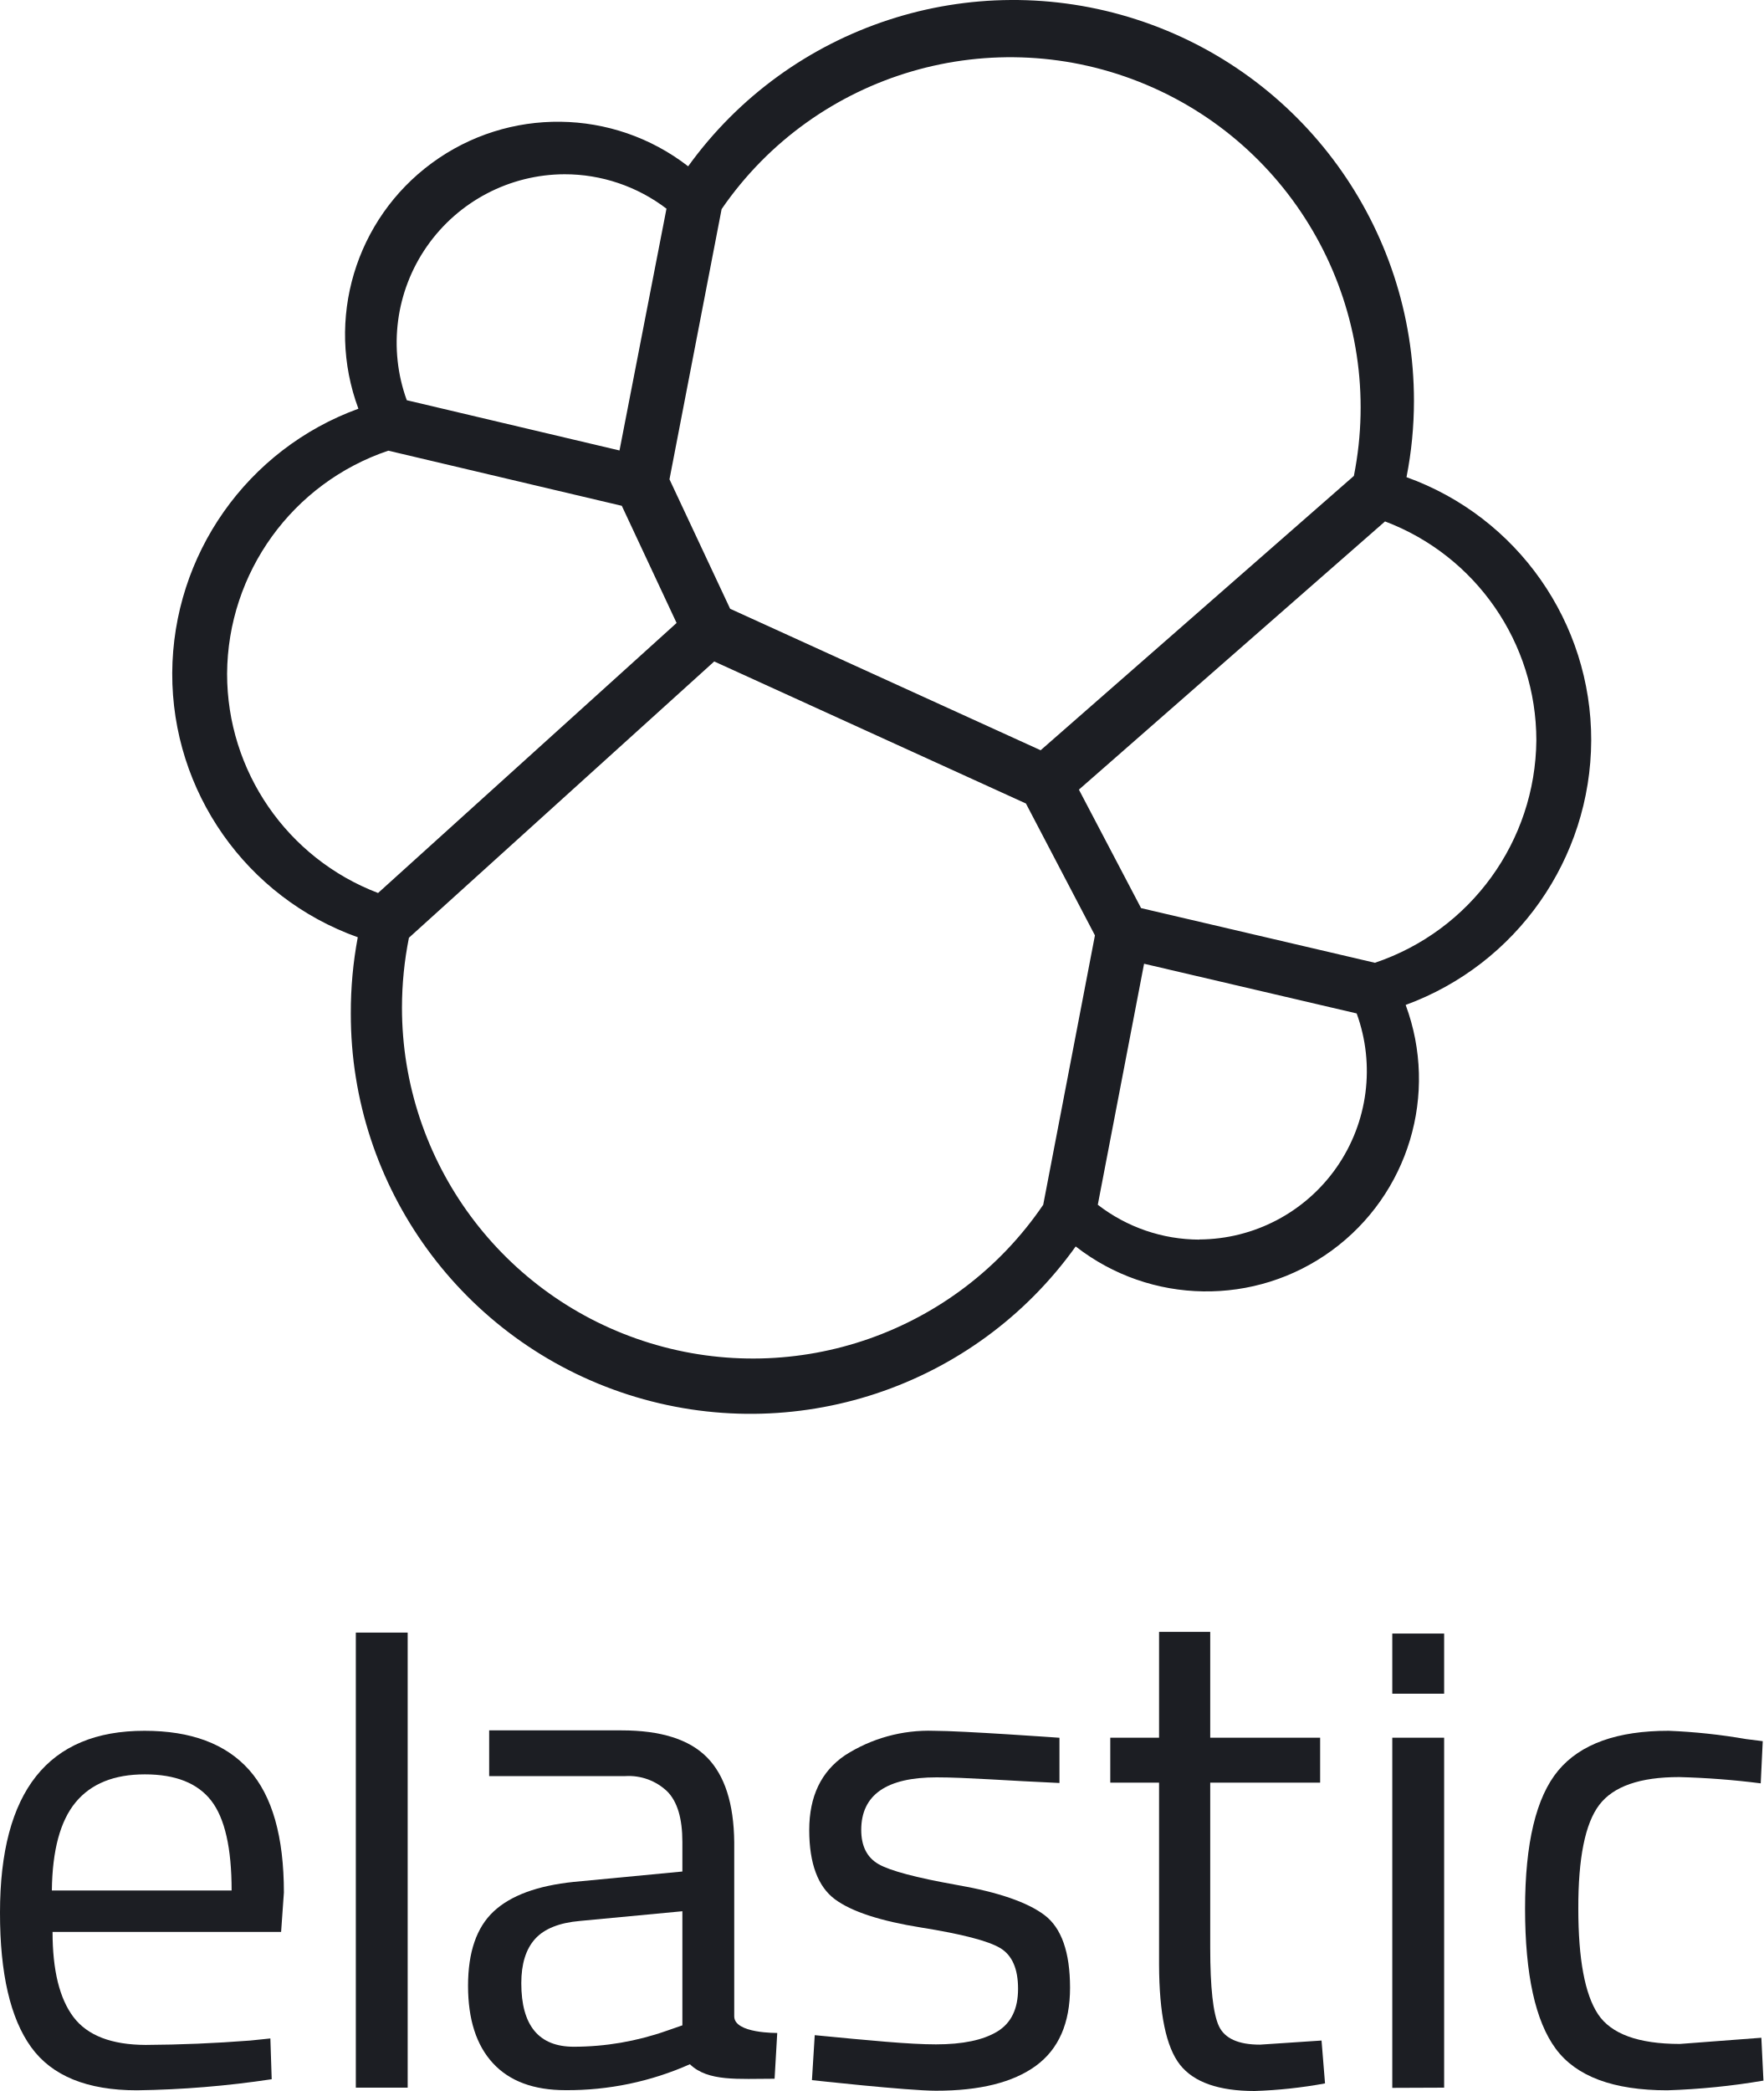
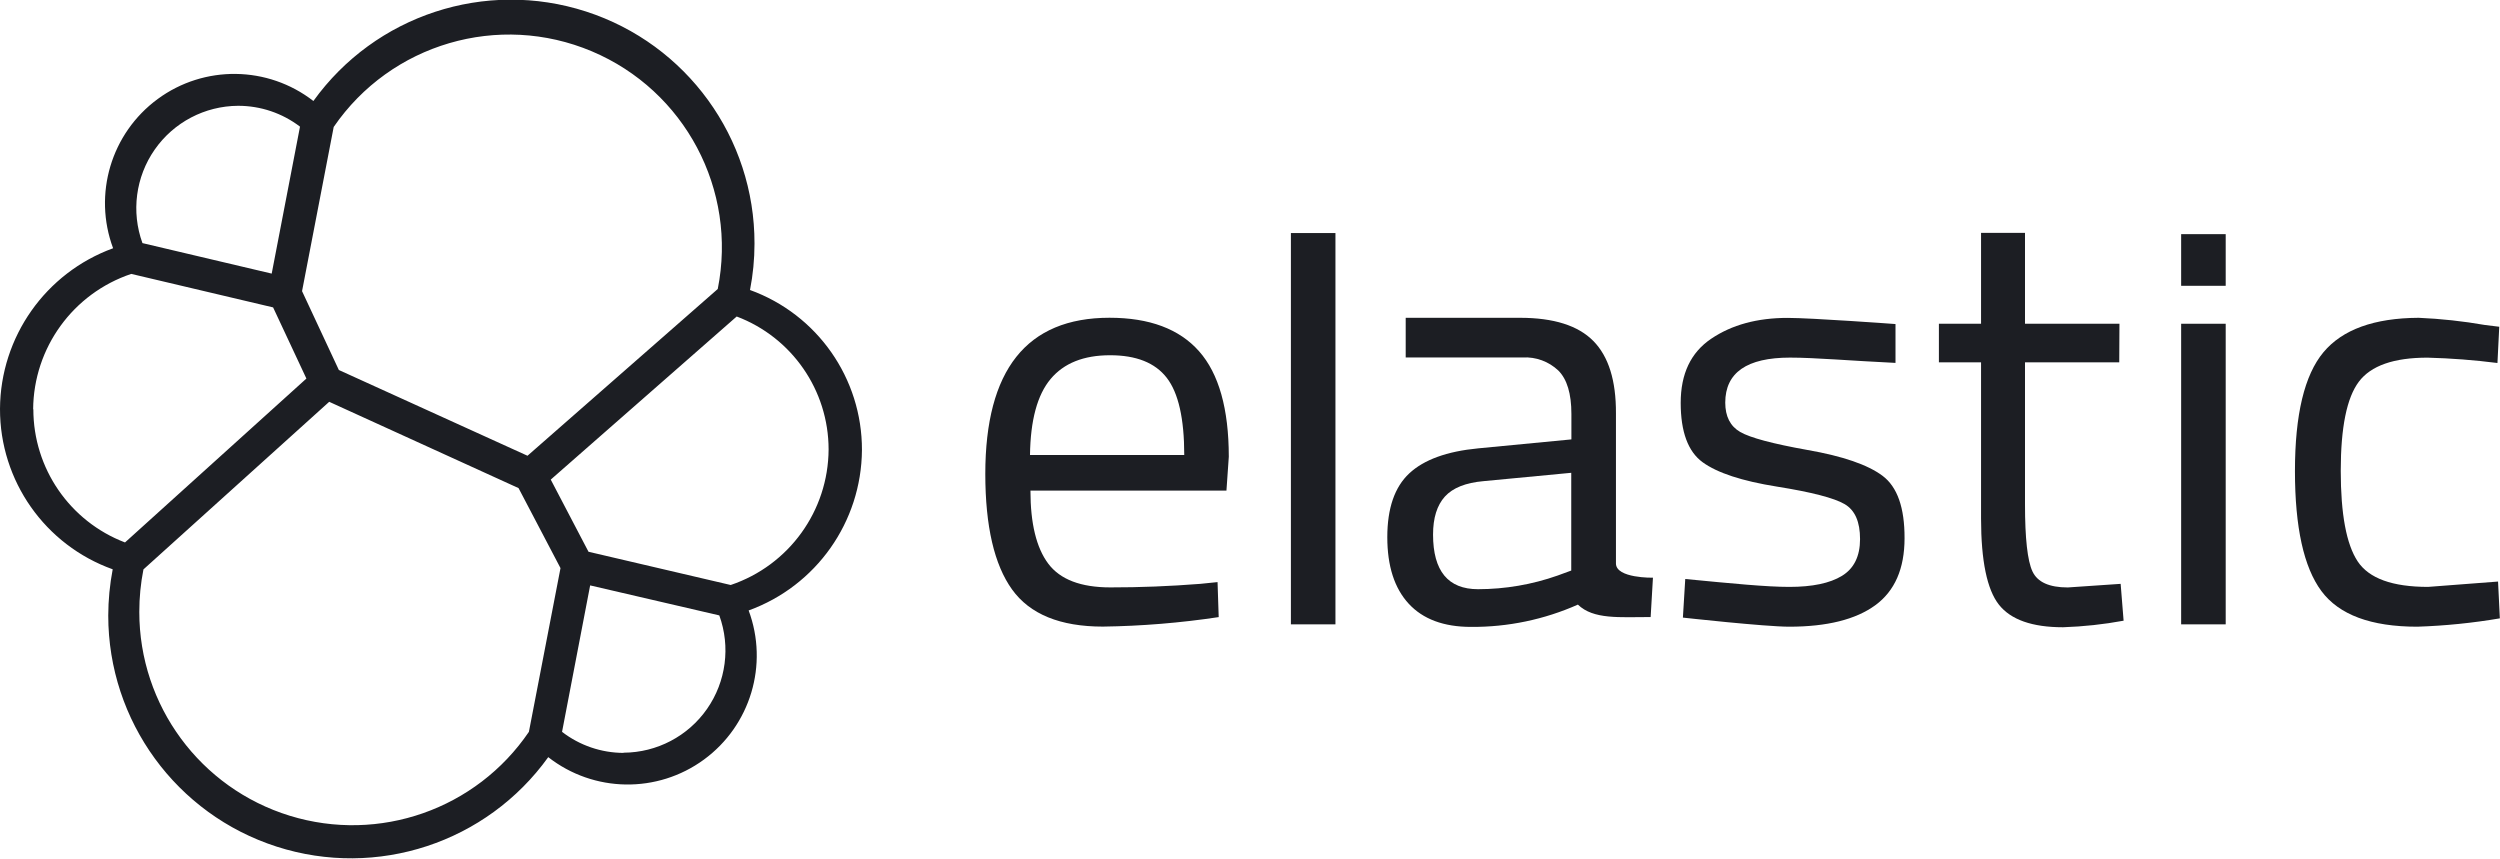
- <svg xmlns="http://www.w3.org/2000/svg" id="Layer_1" data-name="Layer 1" viewBox="0 0 253 300">
+ <svg xmlns="http://www.w3.org/2000/svg" id="Layer_1" data-name="Layer 1" viewBox="0 0 500 171.72">
  <defs>
    <style>.cls-1{fill:#1c1e23;}</style>
  </defs>
-   <g id="logo-elastic-vertical-dark-ink">
-     <path class="cls-1" d="M228.29,106.24a40.06,40.06,0,0,0-26.5-37.78,56.76,56.76,0,0,0,1.07-10.94A57.5,57.5,0,0,0,98.73,23.86,30.53,30.53,0,0,0,51.42,58.64,40.59,40.59,0,0,0,24.71,96.57a40.11,40.11,0,0,0,26.62,37.9,58.19,58.19,0,0,0-1,10.93,57.34,57.34,0,0,0,104,33.43,30.49,30.49,0,0,0,47.34-34.65A40.59,40.59,0,0,0,228.29,106.24ZM103.53,30a50.26,50.26,0,0,1,90.71,38.28L149.3,107.64l-44.55-20.3-8.7-18.57ZM81,25a24.09,24.09,0,0,1,14.62,4.94L88.88,64.63,58.36,57.42A24.17,24.17,0,0,1,81,25ZM32.58,96.66a34,34,0,0,1,23.13-32l33.5,7.91,7.86,16.81L54.24,128.12A33.66,33.66,0,0,1,32.58,96.66Zm117.09,76.19a50.35,50.35,0,0,1-92-28.31,51.22,51.22,0,0,1,1-10L102.47,94.9l44.72,20.38,9.9,18.92Zm22.38,5a23.91,23.91,0,0,1-14.55-5l6.64-34.58,30.5,7.13a24.16,24.16,0,0,1-22.59,32.43Zm25.24-39.71-33.58-7.85-8.92-17,43.92-38.48a33.59,33.59,0,0,1,21.71,31.4A34,34,0,0,1,197.29,138.12Z" />
-     <path class="cls-1" d="M35.91,292.76l2.88-.3.19,5.85a142,142,0,0,1-19.34,1.59q-10.71,0-15.18-6.2T0,274.41q0-26.1,20.73-26.09,10,0,15,5.6t5,17.61l-.4,5.65H7.54q0,8.24,3,12.21t10.36,4Q28.28,293.35,35.91,292.76Zm-2.68-21.53q0-9.12-2.93-12.89t-9.52-3.77q-6.6,0-9.92,4T7.44,271.23Z" />
-     <path class="cls-1" d="M51.05,299.52V234.23h7.44v65.29Z" />
-     <path class="cls-1" d="M105.34,264.29v25c0,2.48,6.17,2.38,6.17,2.38l-.38,6.57c-5.22,0-9.55.44-12.15-2.08a43.15,43.15,0,0,1-17.85,3.72q-6.84,0-10.41-3.87t-3.57-11.11q0-7.23,3.67-10.66T82.32,270l15.58-1.49v-4.26c0-3.37-.73-5.79-2.18-7.24a8,8,0,0,0-6-2.19l-19.54,0v-6.56h19q8.43,0,12.25,3.87T105.34,264.29ZM74.79,284.53q0,9.12,7.53,9.12a40.21,40.21,0,0,0,13.3-2.28l2.28-.79V274.21L83.22,275.6q-4.47.39-6.45,2.58T74.79,284.53Z" />
-     <path class="cls-1" d="M134.38,255q-10.81,0-10.82,7.54,0,3.48,2.48,4.91t11.31,3q8.84,1.55,12.5,4.31t3.67,10.42q0,7.63-4.91,11.21t-14.33,3.57c-4.1,0-17.79-1.52-17.79-1.52l.4-6.45c7.86.76,13.55,1.32,17.39,1.32s6.76-.61,8.78-1.83,3-3.27,3-6.15-.86-4.83-2.58-5.85-5.49-2-11.31-2.93-10-2.28-12.4-4.07-3.67-5.09-3.67-9.92,1.71-8.39,5.11-10.71A22.23,22.23,0,0,1,134,248.32c4,0,18,1,18,1v6.49C144.65,255.49,138.61,255,134.38,255Z" />
-     <path class="cls-1" d="M189.4,255.76H173.63v23.71q0,8.52,1.24,11.21c.83,1.78,2.79,2.67,5.9,2.67l8.83-.59.5,6.15A67.54,67.54,0,0,1,180,300q-7.74,0-10.71-3.77t-3-14.38V255.76h-7v-6.45h7V234.13h7.34v15.18H189.4Z" />
-     <path class="cls-1" d="M199.75,243v-8.63h7.44V243Zm0,56.55V249.31h7.44v50.21Z" />
-     <path class="cls-1" d="M239.41,248.32a84.49,84.49,0,0,1,11.11,1.19l2.38.3-.29,6.05a115.78,115.78,0,0,0-11.71-.9q-8.43,0-11.46,4t-3,14.88q0,10.86,2.82,15.13T241,293.25l11.7-.89.3,6.15a101.26,101.26,0,0,1-13.79,1.39q-11.6,0-16-5.95t-4.41-20.09q0-14.13,4.76-19.84T239.41,248.32Z" />
-   </g>
+   <path class="cls-1" d="M240.06,116.77l3.45-.35.23,7a171.44,171.44,0,0,1-23.16,1.9q-12.83,0-18.17-7.43t-5.35-23.1q0-31.23,24.83-31.24,12,0,17.93,6.71t5.94,21.09l-.47,6.77h-39.2q0,9.86,3.56,14.61t12.42,4.75Q230.91,117.49,240.06,116.77ZM236.85,91q0-10.92-3.5-15.44T222,71.05q-7.9,0-11.88,4.75T206,91Z" />
+   <path class="cls-1" d="M258.18,124.87V46.61h8.91v78.26Z" />
+   <path class="cls-1" d="M323.19,82.69v30c0,3,7.4,2.85,7.4,2.85l-.46,7.87c-6.26,0-11.44.52-14.55-2.49a51.72,51.72,0,0,1-21.37,4.46q-8.19,0-12.47-4.64t-4.28-13.3q0-8.67,4.4-12.77t13.78-5l18.64-1.79v-5.1q0-6.06-2.61-8.67a9.61,9.61,0,0,0-7.13-2.62l-23.4,0V63.56H304q10.1,0,14.67,4.64T323.19,82.69Zm-36.58,24.23q0,10.92,9,10.92a48,48,0,0,0,15.91-2.73l2.73-1V94.56L296.7,96.23q-5.34.47-7.72,3.08C287.4,101.06,286.61,103.59,286.61,106.92Z" />
+   <path class="cls-1" d="M358,71.52q-12.94,0-12.95,9,0,4.15,3,5.88T361.52,90q10.58,1.85,15,5.17t4.39,12.47q0,9.15-5.87,13.42t-17.17,4.28c-4.91,0-21.29-1.82-21.29-1.82l.47-7.72c9.42.91,16.23,1.58,20.82,1.58s8.1-.73,10.51-2.2,3.63-3.92,3.63-7.36-1-5.78-3.09-7-6.58-2.39-13.54-3.5-11.92-2.74-14.85-4.87-4.39-6.1-4.39-11.88,2-10.06,6.11-12.83,9.17-4.16,15.27-4.16c4.82,0,21.58,1.23,21.58,1.23v7.77C370.26,72.16,363,71.52,358,71.52Z" />
+   <path class="cls-1" d="M423.85,72.47H405v28.39q0,10.22,1.49,13.42c1,2.14,3.34,3.21,7.07,3.21l10.57-.72.59,7.37a81.52,81.52,0,0,1-12.11,1.31q-9.27,0-12.83-4.52t-3.57-17.22V72.47h-8.43V64.75h8.43V46.58H405V64.75h18.89Z" />
+   <path class="cls-1" d="M436.23,57.16V46.83h8.91V57.16Zm0,67.71V64.75h8.91v60.12Z" />
+   <path class="cls-1" d="M483.73,63.56A103,103,0,0,1,497,65l2.85.35-.36,7.25a140,140,0,0,0-14-1.07q-10.1,0-13.72,4.81t-3.62,17.82q0,13,3.38,18.11t14.08,5.11l14-1.07.36,7.36a122.15,122.15,0,0,1-16.51,1.67q-13.89,0-19.18-7.13t-5.29-24q0-16.94,5.7-23.76T483.73,63.56Z" />
+   <path class="cls-1" d="M172.39,90A33.94,33.94,0,0,0,150,58a48.21,48.21,0,0,0,.9-9.26A48.69,48.69,0,0,0,62.68,20.2,25.85,25.85,0,0,0,22.62,49.65,34.39,34.39,0,0,0,0,81.77a34,34,0,0,0,22.54,32.09,49.86,49.86,0,0,0-.89,9.26,48.56,48.56,0,0,0,88,28.31,25.81,25.81,0,0,0,40.08-29.34A34.39,34.39,0,0,0,172.39,90ZM66.74,25.39A42.55,42.55,0,0,1,143.55,57.8L105.5,91.15,67.77,74,60.41,58.23ZM47.63,21.16A20.38,20.38,0,0,1,60,25.33L54.34,54.72l-25.85-6.1A20.47,20.47,0,0,1,47.63,21.16Zm-41,60.69A28.78,28.78,0,0,1,26.25,54.78l28.37,6.7,6.66,14.23L25,108.49A28.5,28.5,0,0,1,6.67,81.85Zm99.15,64.52a42.65,42.65,0,0,1-77.92-24,43.34,43.34,0,0,1,.83-8.49L65.84,80.36l37.87,17.26,8.39,16Zm18.94,4.21a20.25,20.25,0,0,1-12.31-4.21l5.62-29.29,25.83,6a20.47,20.47,0,0,1-19.14,27.46ZM146.14,117l-28.44-6.65-7.55-14.43L147.34,63.3a28.44,28.44,0,0,1,18.38,26.58A28.77,28.77,0,0,1,146.14,117Z" />
</svg>
